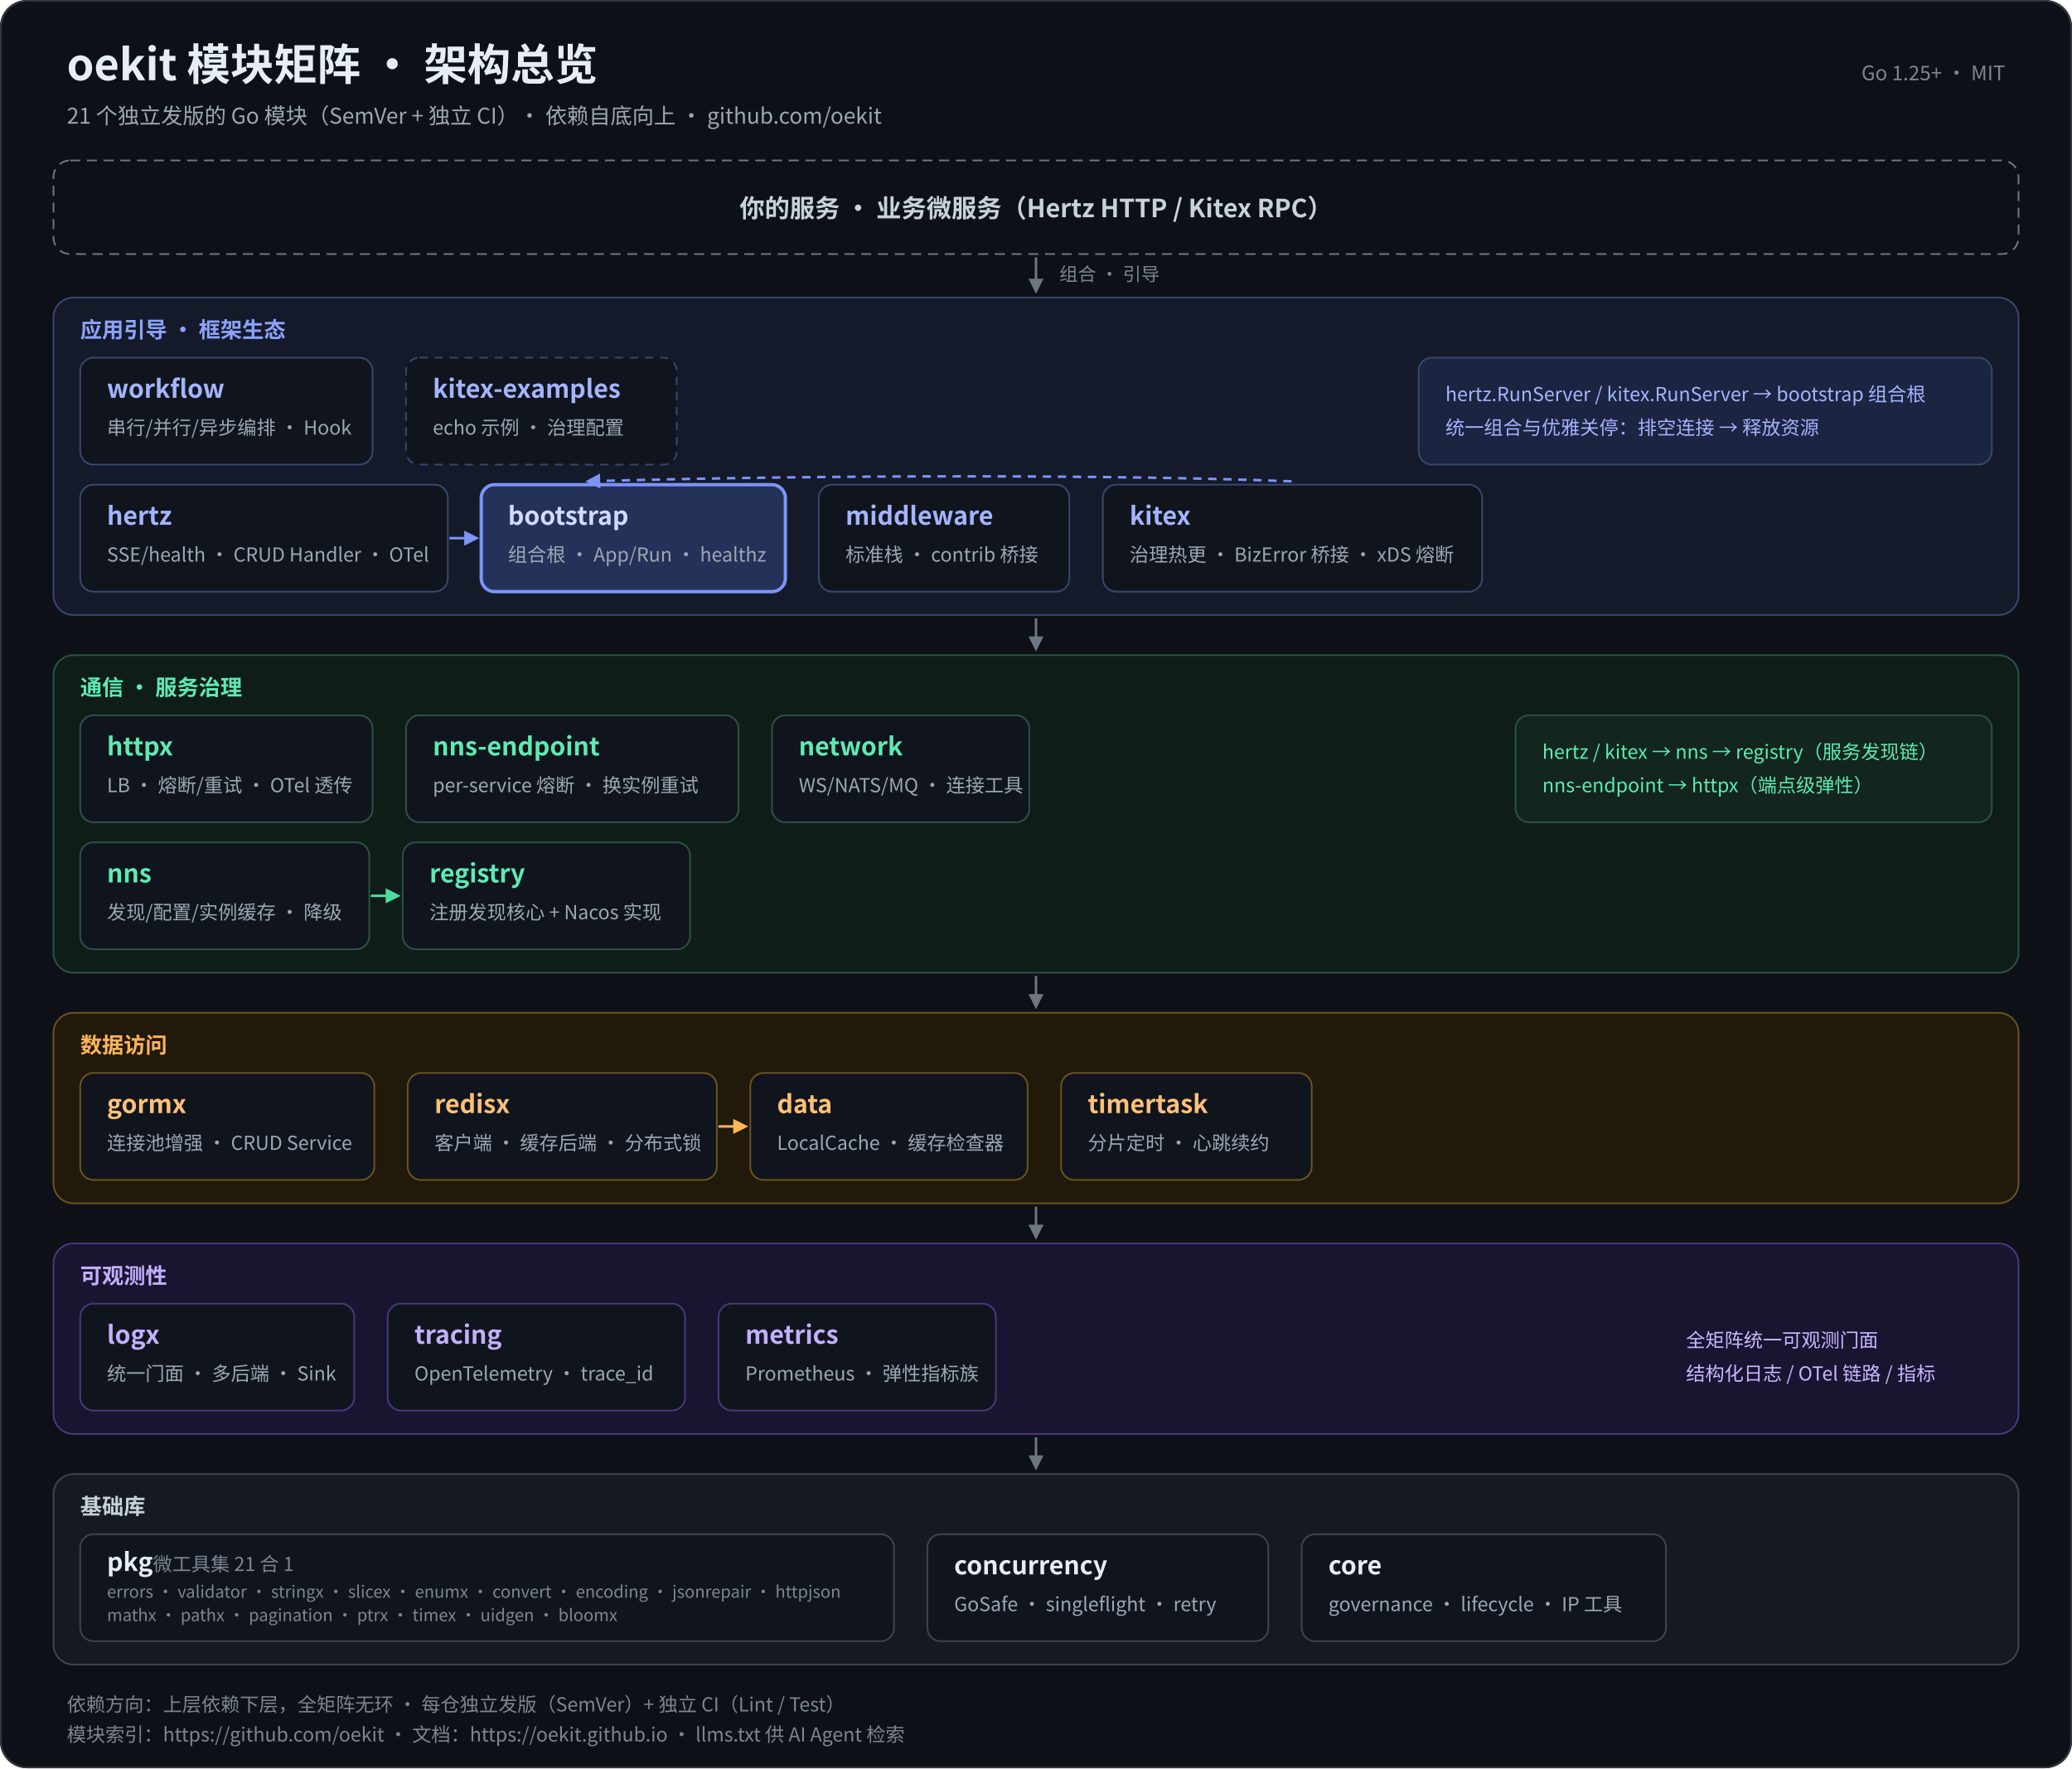
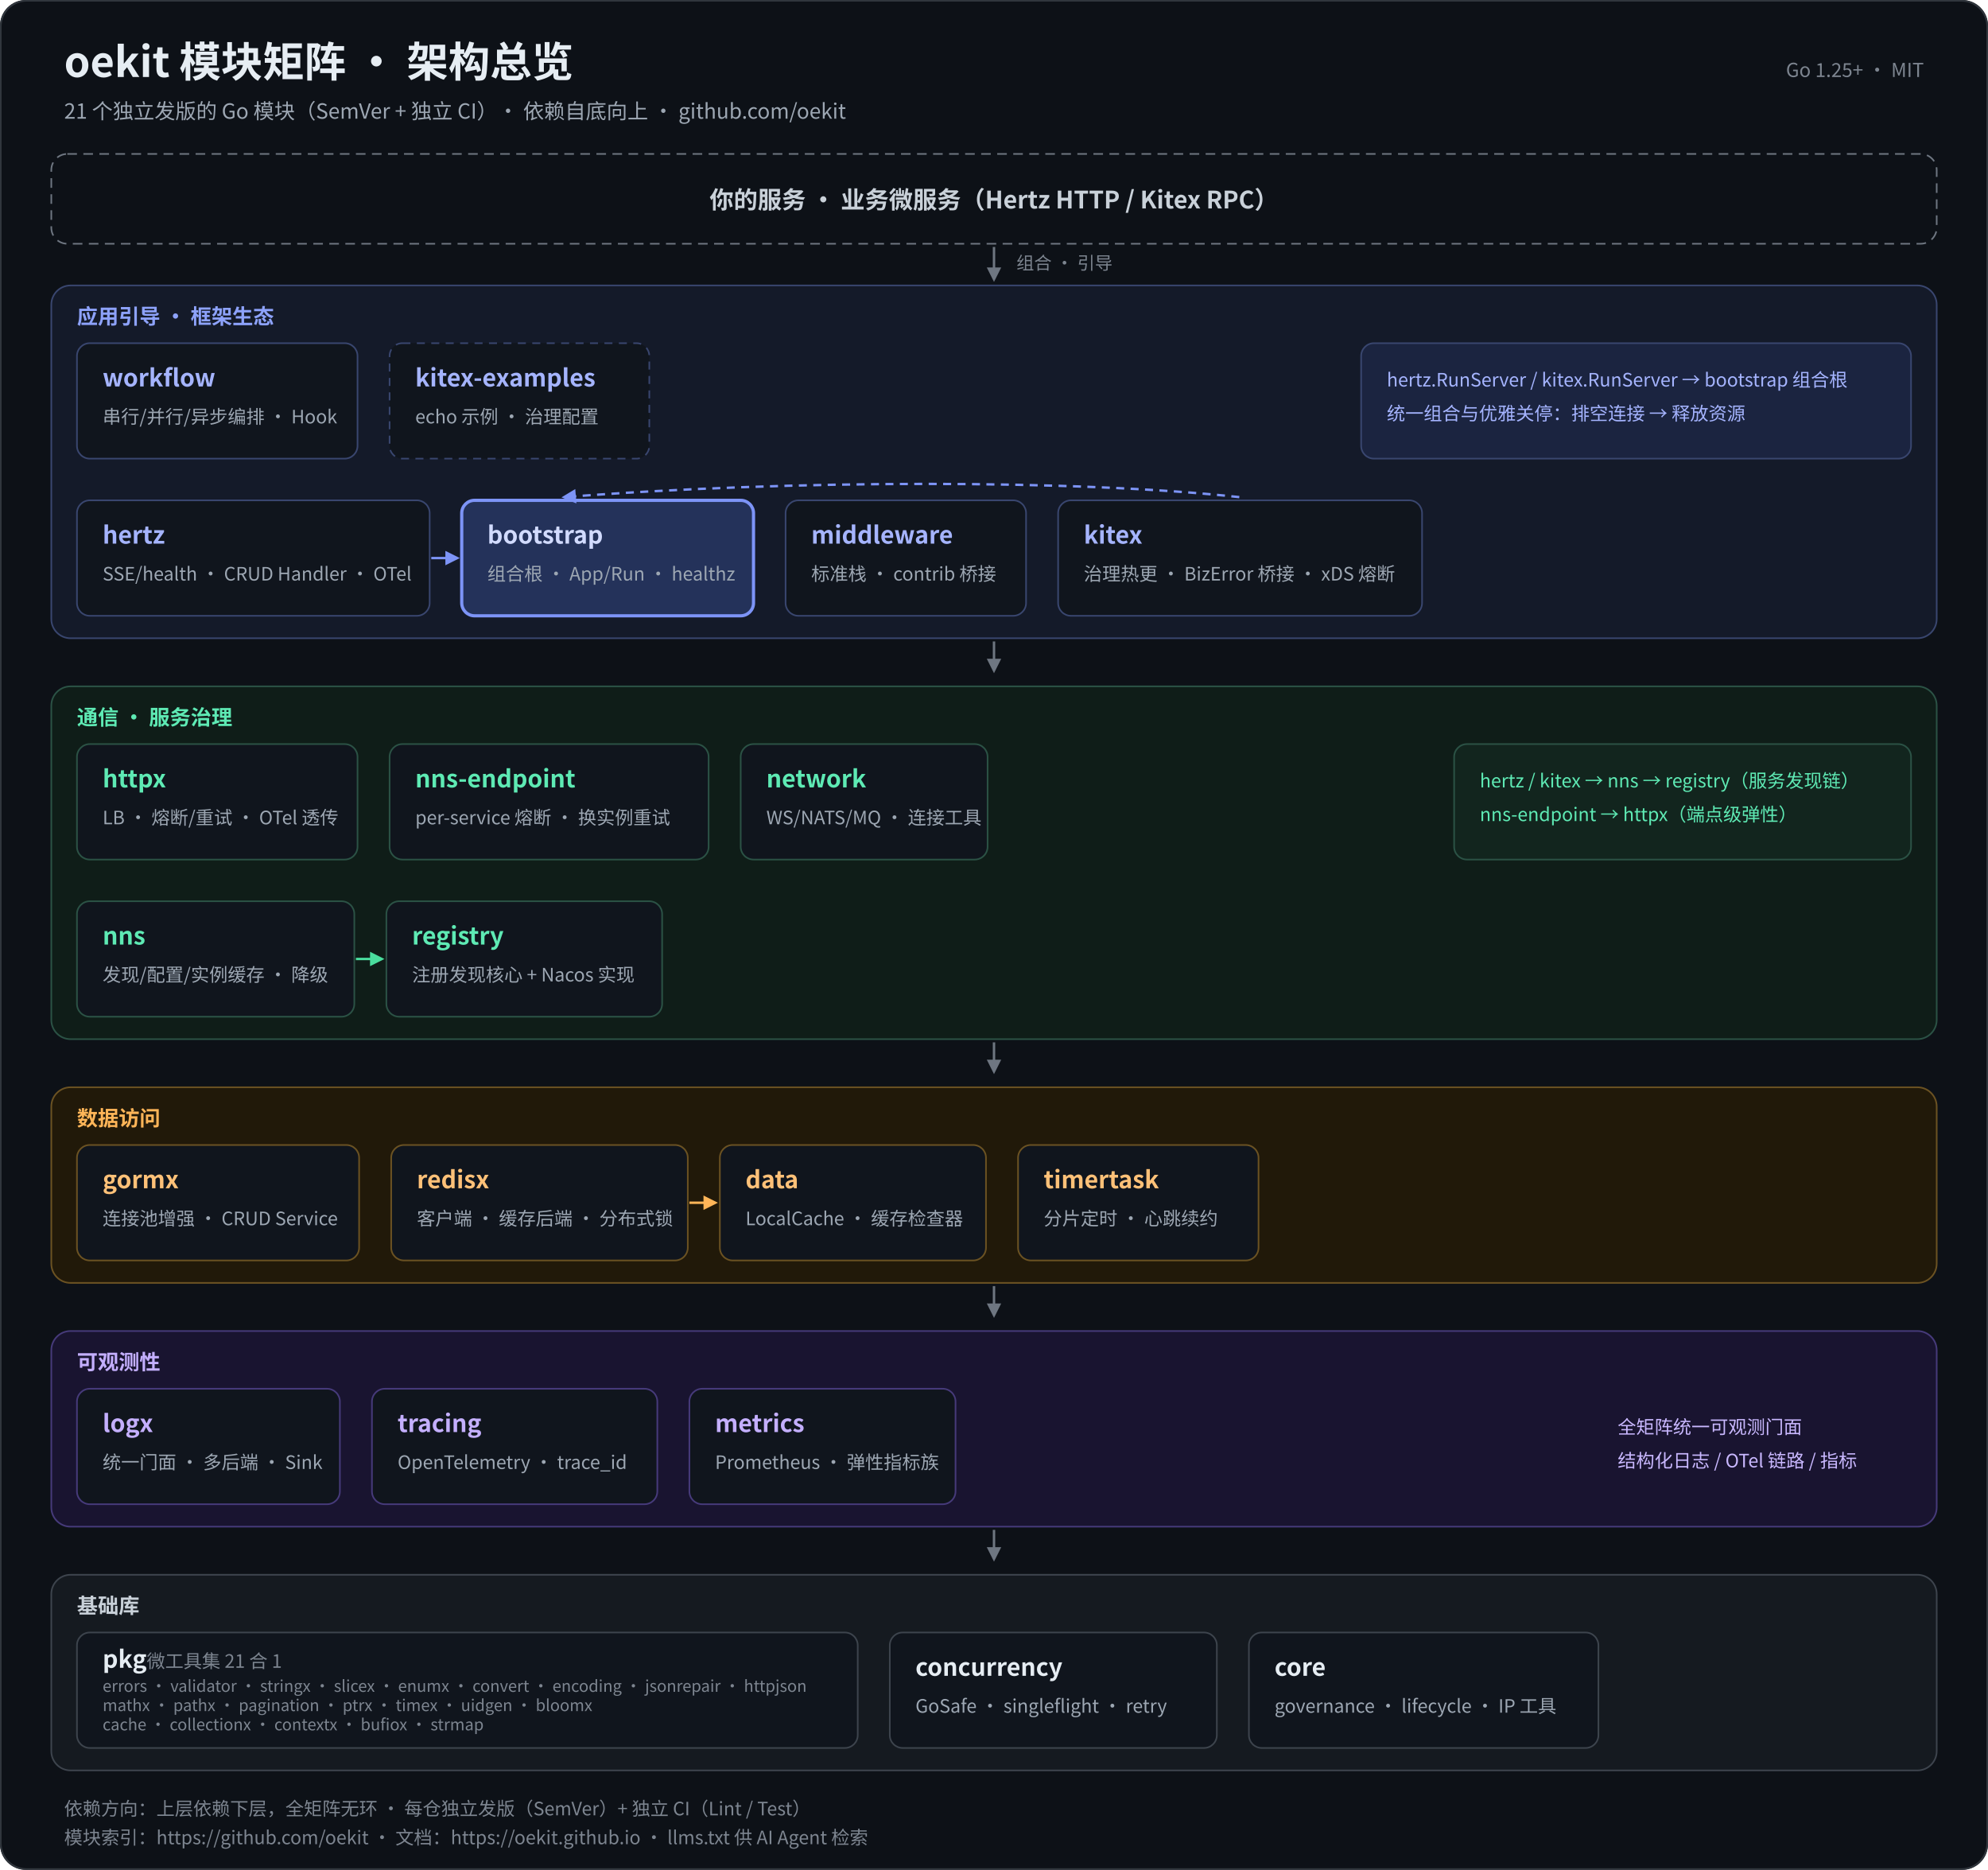
- <svg xmlns="http://www.w3.org/2000/svg" width="1240" height="1058.0" viewBox="0 0 1240 1058.0" font-family="-apple-system, BlinkMacSystemFont, 'Segoe UI', 'PingFang SC', 'Hiragino Sans GB', 'Microsoft YaHei', 'Noto Sans CJK SC', sans-serif">
+ <svg xmlns="http://www.w3.org/2000/svg" width="1240" height="1166.0" viewBox="0 0 1240 1166.0" font-family="-apple-system, BlinkMacSystemFont, 'Segoe UI', 'PingFang SC', 'Hiragino Sans GB', 'Microsoft YaHei', 'Noto Sans CJK SC', sans-serif">
  <defs>
    <marker id="arr-gray" viewBox="0 0 10 10" refX="8" refY="5" markerWidth="6" markerHeight="6" orient="auto-start-reverse">
      <path d="M0 0 L10 5 L0 10 z" fill="#6E7681" />
    </marker>
    <marker id="arr-blue" viewBox="0 0 10 10" refX="8" refY="5" markerWidth="6" markerHeight="6" orient="auto-start-reverse">
      <path d="M0 0 L10 5 L0 10 z" fill="#7D94F7" />
    </marker>
    <marker id="arr-teal" viewBox="0 0 10 10" refX="8" refY="5" markerWidth="6" markerHeight="6" orient="auto-start-reverse">
      <path d="M0 0 L10 5 L0 10 z" fill="#4ADE9E" />
    </marker>
    <marker id="arr-amber" viewBox="0 0 10 10" refX="8" refY="5" markerWidth="6" markerHeight="6" orient="auto-start-reverse">
      <path d="M0 0 L10 5 L0 10 z" fill="#FFB558" />
    </marker>
  </defs>
-   <rect x="0" y="0" width="1240" height="1058.0" rx="16" fill="#0D1117" />
-   <rect x="0.5" y="0.5" width="1239" height="1057.0" rx="16" fill="none" stroke="#30363D" />
+   <rect x="0" y="0" width="1240" height="1166.0" rx="16" fill="#0D1117" />
+   <rect x="0.5" y="0.5" width="1239" height="1165.0" rx="16" fill="none" stroke="#30363D" />
  <text x="40" y="48" font-size="26" font-weight="700" fill="#E6EDF3">oekit 模块矩阵 · 架构总览</text>
  <text x="40" y="74" font-size="13" fill="#9DA7B3">21 个独立发版的 Go 模块（SemVer + 独立 CI）· 依赖自底向上 · github.com/oekit</text>
  <text x="1200" y="48" font-size="12" fill="#7D8590" text-anchor="end">Go 1.25+ · MIT</text>
  <rect x="32" y="96" width="1176" height="56" rx="10" fill="#0D1117" stroke="#6E7681" stroke-dasharray="6 4" />
  <text x="620" y="130" font-size="15" font-weight="600" fill="#C9D1D9" text-anchor="middle">你的服务 · 业务微服务（Hertz HTTP / Kitex RPC）</text>
  <line x1="620" y1="154" x2="620" y2="174.0" stroke="#6E7681" stroke-width="1.5" marker-end="url(#arr-gray)" />
  <text x="634" y="168" font-size="11" fill="#7D8590">组合 · 引导</text>
-   <rect x="32" y="178.0" width="1176" height="190" rx="12" fill="#141A29" stroke="#39466F" />
+   <rect x="32" y="178.0" width="1176" height="220" rx="12" fill="#141A29" stroke="#39466F" />
  <text x="48" y="202.0" font-size="13" font-weight="700" fill="#8DA2FB">应用引导 · 框架生态</text>
-   <rect x="48" y="214" width="175" height="64" rx="8" fill="#10151D" stroke="#39466F" />
-   <text x="64" y="238" font-size="15" font-weight="600" fill="#A5B4FF">workflow</text>
-   <text x="64" y="260" font-size="11.5" fill="#9DA7B3">串行/并行/异步编排 · Hook</text>
-   <rect x="243" y="214" width="162" height="64" rx="8" fill="#10151D" stroke="#39466F" stroke-dasharray="5 4" />
-   <text x="259" y="238" font-size="15" font-weight="600" fill="#A5B4FF">kitex-examples</text>
-   <text x="259" y="260" font-size="11.5" fill="#9DA7B3">echo 示例 · 治理配置</text>
-   <rect x="48" y="290" width="220" height="64" rx="8" fill="#10151D" stroke="#39466F" />
-   <text x="64" y="314" font-size="15" font-weight="600" fill="#A5B4FF">hertz</text>
-   <text x="64" y="336" font-size="11.5" fill="#9DA7B3">SSE/health · CRUD Handler · OTel</text>
-   <rect x="288" y="290" width="182" height="64" rx="8" fill="#24325A" stroke="#7D94F7" stroke-width="2" />
-   <text x="304" y="314" font-size="15" font-weight="700" fill="#D2DBFF">bootstrap</text>
-   <text x="304" y="336" font-size="11.5" fill="#9DA7B3">组合根 · App/Run · healthz</text>
-   <rect x="490" y="290" width="150" height="64" rx="8" fill="#10151D" stroke="#39466F" />
-   <text x="506" y="314" font-size="15" font-weight="600" fill="#A5B4FF">middleware</text>
-   <text x="506" y="336" font-size="11.5" fill="#9DA7B3">标准栈 · contrib 桥接</text>
-   <rect x="660" y="290" width="227" height="64" rx="8" fill="#10151D" stroke="#39466F" />
-   <text x="676" y="314" font-size="15" font-weight="600" fill="#A5B4FF">kitex</text>
-   <text x="676" y="336" font-size="11.5" fill="#9DA7B3">治理热更 · BizError 桥接 · xDS 熔断</text>
-   <rect x="849" y="214" width="343" height="64" rx="8" fill="#1B2440" stroke="#39466F" />
-   <text x="865" y="240" font-size="11.5" fill="#A5B4FF">hertz.RunServer / kitex.RunServer → bootstrap 组合根</text>
-   <text x="865" y="260" font-size="11.5" fill="#A5B4FF">统一组合与优雅关停：排空连接 → 释放资源</text>
-   <line x1="620" y1="370" x2="620" y2="388" stroke="#6E7681" stroke-width="1.5" marker-end="url(#arr-gray)" />
-   <rect x="32" y="392.0" width="1176" height="190" rx="12" fill="#0F1D18" stroke="#2B5245" />
-   <text x="48" y="416.0" font-size="13" font-weight="700" fill="#5EEAB4">通信 · 服务治理</text>
-   <rect x="48" y="428" width="175" height="64" rx="8" fill="#10151D" stroke="#2B5245" />
-   <text x="64" y="452" font-size="15" font-weight="600" fill="#5EEAB4">httpx</text>
-   <text x="64" y="474" font-size="11.5" fill="#9DA7B3">LB · 熔断/重试 · OTel 透传</text>
-   <rect x="243" y="428" width="199" height="64" rx="8" fill="#10151D" stroke="#2B5245" />
-   <text x="259" y="452" font-size="15" font-weight="600" fill="#5EEAB4">nns-endpoint</text>
-   <text x="259" y="474" font-size="11.5" fill="#9DA7B3">per-service 熔断 · 换实例重试</text>
-   <rect x="462" y="428" width="154" height="64" rx="8" fill="#10151D" stroke="#2B5245" />
-   <text x="478" y="452" font-size="15" font-weight="600" fill="#5EEAB4">network</text>
-   <text x="478" y="474" font-size="11.5" fill="#9DA7B3">WS/NATS/MQ · 连接工具</text>
-   <rect x="48" y="504" width="173" height="64" rx="8" fill="#10151D" stroke="#2B5245" />
-   <text x="64" y="528" font-size="15" font-weight="600" fill="#5EEAB4">nns</text>
-   <text x="64" y="550" font-size="11.5" fill="#9DA7B3">发现/配置/实例缓存 · 降级</text>
-   <rect x="241" y="504" width="172" height="64" rx="8" fill="#10151D" stroke="#2B5245" />
-   <text x="257" y="528" font-size="15" font-weight="600" fill="#5EEAB4">registry</text>
-   <text x="257" y="550" font-size="11.5" fill="#9DA7B3">注册发现核心 + Nacos 实现</text>
-   <rect x="907" y="428" width="285" height="64" rx="8" fill="#12251E" stroke="#2B5245" />
-   <text x="923" y="454" font-size="11.5" fill="#5EEAB4">hertz / kitex → nns → registry（服务发现链）</text>
-   <text x="923" y="474" font-size="11.5" fill="#5EEAB4">nns-endpoint → httpx（端点级弹性）</text>
-   <line x1="620" y1="584" x2="620" y2="602" stroke="#6E7681" stroke-width="1.5" marker-end="url(#arr-gray)" />
-   <rect x="32" y="606.0" width="1176" height="114" rx="12" fill="#211909" stroke="#6B5222" />
-   <text x="48" y="630.0" font-size="13" font-weight="700" fill="#FFB558">数据访问</text>
-   <rect x="48" y="642" width="176" height="64" rx="8" fill="#10151D" stroke="#6B5222" />
-   <text x="64" y="666" font-size="15" font-weight="600" fill="#FFC178">gormx</text>
-   <text x="64" y="688" font-size="11.5" fill="#9DA7B3">连接池增强 · CRUD Service</text>
-   <rect x="244" y="642" width="185" height="64" rx="8" fill="#10151D" stroke="#6B5222" />
-   <text x="260" y="666" font-size="15" font-weight="600" fill="#FFC178">redisx</text>
-   <text x="260" y="688" font-size="11.5" fill="#9DA7B3">客户端 · 缓存后端 · 分布式锁</text>
-   <rect x="449" y="642" width="166" height="64" rx="8" fill="#10151D" stroke="#6B5222" />
-   <text x="465" y="666" font-size="15" font-weight="600" fill="#FFC178">data</text>
-   <text x="465" y="688" font-size="11.5" fill="#9DA7B3">LocalCache · 缓存检查器</text>
-   <rect x="635" y="642" width="150" height="64" rx="8" fill="#10151D" stroke="#6B5222" />
-   <text x="651" y="666" font-size="15" font-weight="600" fill="#FFC178">timertask</text>
-   <text x="651" y="688" font-size="11.5" fill="#9DA7B3">分片定时 · 心跳续约</text>
-   <line x1="620" y1="722" x2="620" y2="740" stroke="#6E7681" stroke-width="1.5" marker-end="url(#arr-gray)" />
-   <rect x="32" y="744.0" width="1176" height="114" rx="12" fill="#191430" stroke="#463A7A" />
-   <text x="48" y="768.0" font-size="13" font-weight="700" fill="#C4AFFF">可观测性</text>
-   <rect x="48" y="780" width="164" height="64" rx="8" fill="#10151D" stroke="#463A7A" />
-   <text x="64" y="804" font-size="15" font-weight="600" fill="#C4AFFF">logx</text>
-   <text x="64" y="826" font-size="11.5" fill="#9DA7B3">统一门面 · 多后端 · Sink</text>
-   <rect x="232" y="780" width="178" height="64" rx="8" fill="#10151D" stroke="#463A7A" />
-   <text x="248" y="804" font-size="15" font-weight="600" fill="#C4AFFF">tracing</text>
-   <text x="248" y="826" font-size="11.5" fill="#9DA7B3">OpenTelemetry · trace_id</text>
-   <rect x="430" y="780" width="166" height="64" rx="8" fill="#10151D" stroke="#463A7A" />
-   <text x="446" y="804" font-size="15" font-weight="600" fill="#C4AFFF">metrics</text>
-   <text x="446" y="826" font-size="11.5" fill="#9DA7B3">Prometheus · 弹性指标族</text>
-   <text x="1009" y="806" font-size="11.5" fill="#C9B8FF">全矩阵统一可观测门面</text>
-   <text x="1009" y="826" font-size="11.5" fill="#C9B8FF">结构化日志 / OTel 链路 / 指标</text>
-   <line x1="620" y1="860" x2="620" y2="878" stroke="#6E7681" stroke-width="1.5" marker-end="url(#arr-gray)" />
-   <rect x="32" y="882.0" width="1176" height="114" rx="12" fill="#151A20" stroke="#3D444D" />
-   <text x="48" y="906.0" font-size="13" font-weight="700" fill="#C9D1D9">基础库</text>
-   <rect x="48" y="918" width="487" height="64" rx="8" fill="#10151D" stroke="#3D444D" />
-   <text x="64" y="940" font-size="15" font-weight="600" fill="#E6EDF3">pkg<tspan font-size="11.5" font-weight="400" fill="#7D8590"> 微工具集 21 合 1</tspan>
+   <rect x="48" y="214" width="175" height="72" rx="8" fill="#10151D" stroke="#39466F" />
+   <text x="64" y="241" font-size="15" font-weight="600" fill="#A5B4FF">workflow</text>
+   <text x="64" y="264" font-size="11.5" fill="#9DA7B3">串行/并行/异步编排 · Hook</text>
+   <rect x="243" y="214" width="162" height="72" rx="8" fill="#10151D" stroke="#39466F" stroke-dasharray="5 4" />
+   <text x="259" y="241" font-size="15" font-weight="600" fill="#A5B4FF">kitex-examples</text>
+   <text x="259" y="264" font-size="11.5" fill="#9DA7B3">echo 示例 · 治理配置</text>
+   <rect x="48" y="312" width="220" height="72" rx="8" fill="#10151D" stroke="#39466F" />
+   <text x="64" y="339" font-size="15" font-weight="600" fill="#A5B4FF">hertz</text>
+   <text x="64" y="362" font-size="11.5" fill="#9DA7B3">SSE/health · CRUD Handler · OTel</text>
+   <rect x="288" y="312" width="182" height="72" rx="8" fill="#24325A" stroke="#7D94F7" stroke-width="2" />
+   <text x="304" y="339" font-size="15" font-weight="700" fill="#D2DBFF">bootstrap</text>
+   <text x="304" y="362" font-size="11.5" fill="#9DA7B3">组合根 · App/Run · healthz</text>
+   <rect x="490" y="312" width="150" height="72" rx="8" fill="#10151D" stroke="#39466F" />
+   <text x="506" y="339" font-size="15" font-weight="600" fill="#A5B4FF">middleware</text>
+   <text x="506" y="362" font-size="11.5" fill="#9DA7B3">标准栈 · contrib 桥接</text>
+   <rect x="660" y="312" width="227" height="72" rx="8" fill="#10151D" stroke="#39466F" />
+   <text x="676" y="339" font-size="15" font-weight="600" fill="#A5B4FF">kitex</text>
+   <text x="676" y="362" font-size="11.5" fill="#9DA7B3">治理热更 · BizError 桥接 · xDS 熔断</text>
+   <rect x="849" y="214" width="343" height="72" rx="8" fill="#1B2440" stroke="#39466F" />
+   <text x="865" y="241" font-size="11.5" fill="#A5B4FF">hertz.RunServer / kitex.RunServer → bootstrap 组合根</text>
+   <text x="865" y="262" font-size="11.5" fill="#A5B4FF">统一组合与优雅关停：排空连接 → 释放资源</text>
+   <line x1="620" y1="400" x2="620" y2="418" stroke="#6E7681" stroke-width="1.5" marker-end="url(#arr-gray)" />
+   <rect x="32" y="428.0" width="1176" height="220" rx="12" fill="#0F1D18" stroke="#2B5245" />
+   <text x="48" y="452.0" font-size="13" font-weight="700" fill="#5EEAB4">通信 · 服务治理</text>
+   <rect x="48" y="464" width="175" height="72" rx="8" fill="#10151D" stroke="#2B5245" />
+   <text x="64" y="491" font-size="15" font-weight="600" fill="#5EEAB4">httpx</text>
+   <text x="64" y="514" font-size="11.5" fill="#9DA7B3">LB · 熔断/重试 · OTel 透传</text>
+   <rect x="243" y="464" width="199" height="72" rx="8" fill="#10151D" stroke="#2B5245" />
+   <text x="259" y="491" font-size="15" font-weight="600" fill="#5EEAB4">nns-endpoint</text>
+   <text x="259" y="514" font-size="11.5" fill="#9DA7B3">per-service 熔断 · 换实例重试</text>
+   <rect x="462" y="464" width="154" height="72" rx="8" fill="#10151D" stroke="#2B5245" />
+   <text x="478" y="491" font-size="15" font-weight="600" fill="#5EEAB4">network</text>
+   <text x="478" y="514" font-size="11.5" fill="#9DA7B3">WS/NATS/MQ · 连接工具</text>
+   <rect x="48" y="562" width="173" height="72" rx="8" fill="#10151D" stroke="#2B5245" />
+   <text x="64" y="589" font-size="15" font-weight="600" fill="#5EEAB4">nns</text>
+   <text x="64" y="612" font-size="11.5" fill="#9DA7B3">发现/配置/实例缓存 · 降级</text>
+   <rect x="241" y="562" width="172" height="72" rx="8" fill="#10151D" stroke="#2B5245" />
+   <text x="257" y="589" font-size="15" font-weight="600" fill="#5EEAB4">registry</text>
+   <text x="257" y="612" font-size="11.5" fill="#9DA7B3">注册发现核心 + Nacos 实现</text>
+   <rect x="907" y="464" width="285" height="72" rx="8" fill="#12251E" stroke="#2B5245" />
+   <text x="923" y="491" font-size="11.5" fill="#5EEAB4">hertz / kitex → nns → registry（服务发现链）</text>
+   <text x="923" y="512" font-size="11.5" fill="#5EEAB4">nns-endpoint → httpx（端点级弹性）</text>
+   <line x1="620" y1="650" x2="620" y2="668" stroke="#6E7681" stroke-width="1.5" marker-end="url(#arr-gray)" />
+   <rect x="32" y="678.0" width="1176" height="122" rx="12" fill="#211909" stroke="#6B5222" />
+   <text x="48" y="702.0" font-size="13" font-weight="700" fill="#FFB558">数据访问</text>
+   <rect x="48" y="714" width="176" height="72" rx="8" fill="#10151D" stroke="#6B5222" />
+   <text x="64" y="741" font-size="15" font-weight="600" fill="#FFC178">gormx</text>
+   <text x="64" y="764" font-size="11.5" fill="#9DA7B3">连接池增强 · CRUD Service</text>
+   <rect x="244" y="714" width="185" height="72" rx="8" fill="#10151D" stroke="#6B5222" />
+   <text x="260" y="741" font-size="15" font-weight="600" fill="#FFC178">redisx</text>
+   <text x="260" y="764" font-size="11.5" fill="#9DA7B3">客户端 · 缓存后端 · 分布式锁</text>
+   <rect x="449" y="714" width="166" height="72" rx="8" fill="#10151D" stroke="#6B5222" />
+   <text x="465" y="741" font-size="15" font-weight="600" fill="#FFC178">data</text>
+   <text x="465" y="764" font-size="11.5" fill="#9DA7B3">LocalCache · 缓存检查器</text>
+   <rect x="635" y="714" width="150" height="72" rx="8" fill="#10151D" stroke="#6B5222" />
+   <text x="651" y="741" font-size="15" font-weight="600" fill="#FFC178">timertask</text>
+   <text x="651" y="764" font-size="11.5" fill="#9DA7B3">分片定时 · 心跳续约</text>
+   <line x1="620" y1="802" x2="620" y2="820" stroke="#6E7681" stroke-width="1.5" marker-end="url(#arr-gray)" />
+   <rect x="32" y="830.0" width="1176" height="122" rx="12" fill="#191430" stroke="#463A7A" />
+   <text x="48" y="854.0" font-size="13" font-weight="700" fill="#C4AFFF">可观测性</text>
+   <rect x="48" y="866" width="164" height="72" rx="8" fill="#10151D" stroke="#463A7A" />
+   <text x="64" y="893" font-size="15" font-weight="600" fill="#C4AFFF">logx</text>
+   <text x="64" y="916" font-size="11.5" fill="#9DA7B3">统一门面 · 多后端 · Sink</text>
+   <rect x="232" y="866" width="178" height="72" rx="8" fill="#10151D" stroke="#463A7A" />
+   <text x="248" y="893" font-size="15" font-weight="600" fill="#C4AFFF">tracing</text>
+   <text x="248" y="916" font-size="11.5" fill="#9DA7B3">OpenTelemetry · trace_id</text>
+   <rect x="430" y="866" width="166" height="72" rx="8" fill="#10151D" stroke="#463A7A" />
+   <text x="446" y="893" font-size="15" font-weight="600" fill="#C4AFFF">metrics</text>
+   <text x="446" y="916" font-size="11.5" fill="#9DA7B3">Prometheus · 弹性指标族</text>
+   <text x="1009" y="894" font-size="11.5" fill="#C9B8FF">全矩阵统一可观测门面</text>
+   <text x="1009" y="915" font-size="11.5" fill="#C9B8FF">结构化日志 / OTel 链路 / 指标</text>
+   <line x1="620" y1="954" x2="620" y2="972" stroke="#6E7681" stroke-width="1.5" marker-end="url(#arr-gray)" />
+   <rect x="32" y="982.0" width="1176" height="122" rx="12" fill="#151A20" stroke="#3D444D" />
+   <text x="48" y="1006.0" font-size="13" font-weight="700" fill="#C9D1D9">基础库</text>
+   <rect x="48" y="1018" width="487" height="72" rx="8" fill="#10151D" stroke="#3D444D" />
+   <text x="64" y="1040" font-size="15" font-weight="600" fill="#E6EDF3">pkg<tspan font-size="11.5" font-weight="400" fill="#7D8590"> 微工具集 21 合 1</tspan>
  </text>
-   <text x="64" y="956" font-size="10" fill="#7D8590">errors · validator · stringx · slicex · enumx · convert · encoding · jsonrepair · httpjson</text>
-   <text x="64" y="970" font-size="10" fill="#7D8590">mathx · pathx · pagination · ptrx · timex · uidgen · bloomx</text>
-   <rect x="555" y="918" width="204" height="64" rx="8" fill="#10151D" stroke="#3D444D" />
-   <text x="571" y="942" font-size="15" font-weight="600" fill="#E6EDF3">concurrency</text>
-   <text x="571" y="964" font-size="11.5" fill="#9DA7B3">GoSafe · singleflight · retry</text>
-   <rect x="779" y="918" width="218" height="64" rx="8" fill="#10151D" stroke="#3D444D" />
-   <text x="795" y="942" font-size="15" font-weight="600" fill="#E6EDF3">core</text>
-   <text x="795" y="964" font-size="11.5" fill="#9DA7B3">governance · lifecycle · IP 工具</text>
-   <line x1="269" y1="322" x2="285" y2="322" stroke="#7D94F7" stroke-width="1.5" marker-end="url(#arr-blue)" />
-   <path d="M 773 288 C 673 284, 492 284, 352 288" fill="none" stroke="#7D94F7" stroke-width="1.5" stroke-dasharray="5 4" marker-end="url(#arr-blue)" />
-   <line x1="222" y1="536" x2="238" y2="536" stroke="#4ADE9E" stroke-width="1.5" marker-end="url(#arr-teal)" />
-   <line x1="430" y1="674" x2="446" y2="674" stroke="#FFB558" stroke-width="1.5" marker-end="url(#arr-amber)" />
-   <text x="40" y="1024" font-size="11.5" fill="#7D8590">依赖方向：上层依赖下层，全矩阵无环 · 每仓独立发版（SemVer）+ 独立 CI（Lint / Test）</text>
-   <text x="40" y="1042" font-size="11.5" fill="#7D8590">模块索引：https://github.com/oekit · 文档：https://oekit.github.io · llms.txt 供 AI Agent 检索</text>
+   <text x="64" y="1055" font-size="10" fill="#7D8590">errors · validator · stringx · slicex · enumx · convert · encoding · jsonrepair · httpjson</text>
+   <text x="64" y="1067" font-size="10" fill="#7D8590">mathx · pathx · pagination · ptrx · timex · uidgen · bloomx</text>
+   <text x="64" y="1079" font-size="10" fill="#7D8590">cache · collectionx · contextx · bufiox · strmap</text>
+   <rect x="555" y="1018" width="204" height="72" rx="8" fill="#10151D" stroke="#3D444D" />
+   <text x="571" y="1045" font-size="15" font-weight="600" fill="#E6EDF3">concurrency</text>
+   <text x="571" y="1068" font-size="11.5" fill="#9DA7B3">GoSafe · singleflight · retry</text>
+   <rect x="779" y="1018" width="218" height="72" rx="8" fill="#10151D" stroke="#3D444D" />
+   <text x="795" y="1045" font-size="15" font-weight="600" fill="#E6EDF3">core</text>
+   <text x="795" y="1068" font-size="11.5" fill="#9DA7B3">governance · lifecycle · IP 工具</text>
+   <line x1="269" y1="348" x2="285" y2="348" stroke="#7D94F7" stroke-width="1.5" marker-end="url(#arr-blue)" />
+   <path d="M 773 310 C 673 299, 492 299, 352 310" fill="none" stroke="#7D94F7" stroke-width="1.5" stroke-dasharray="5 4" marker-end="url(#arr-blue)" />
+   <line x1="222" y1="598" x2="238" y2="598" stroke="#4ADE9E" stroke-width="1.5" marker-end="url(#arr-teal)" />
+   <line x1="430" y1="750" x2="446" y2="750" stroke="#FFB558" stroke-width="1.5" marker-end="url(#arr-amber)" />
+   <text x="40" y="1132" font-size="11.5" fill="#7D8590">依赖方向：上层依赖下层，全矩阵无环 · 每仓独立发版（SemVer）+ 独立 CI（Lint / Test）</text>
+   <text x="40" y="1150" font-size="11.5" fill="#7D8590">模块索引：https://github.com/oekit · 文档：https://oekit.github.io · llms.txt 供 AI Agent 检索</text>
</svg>
